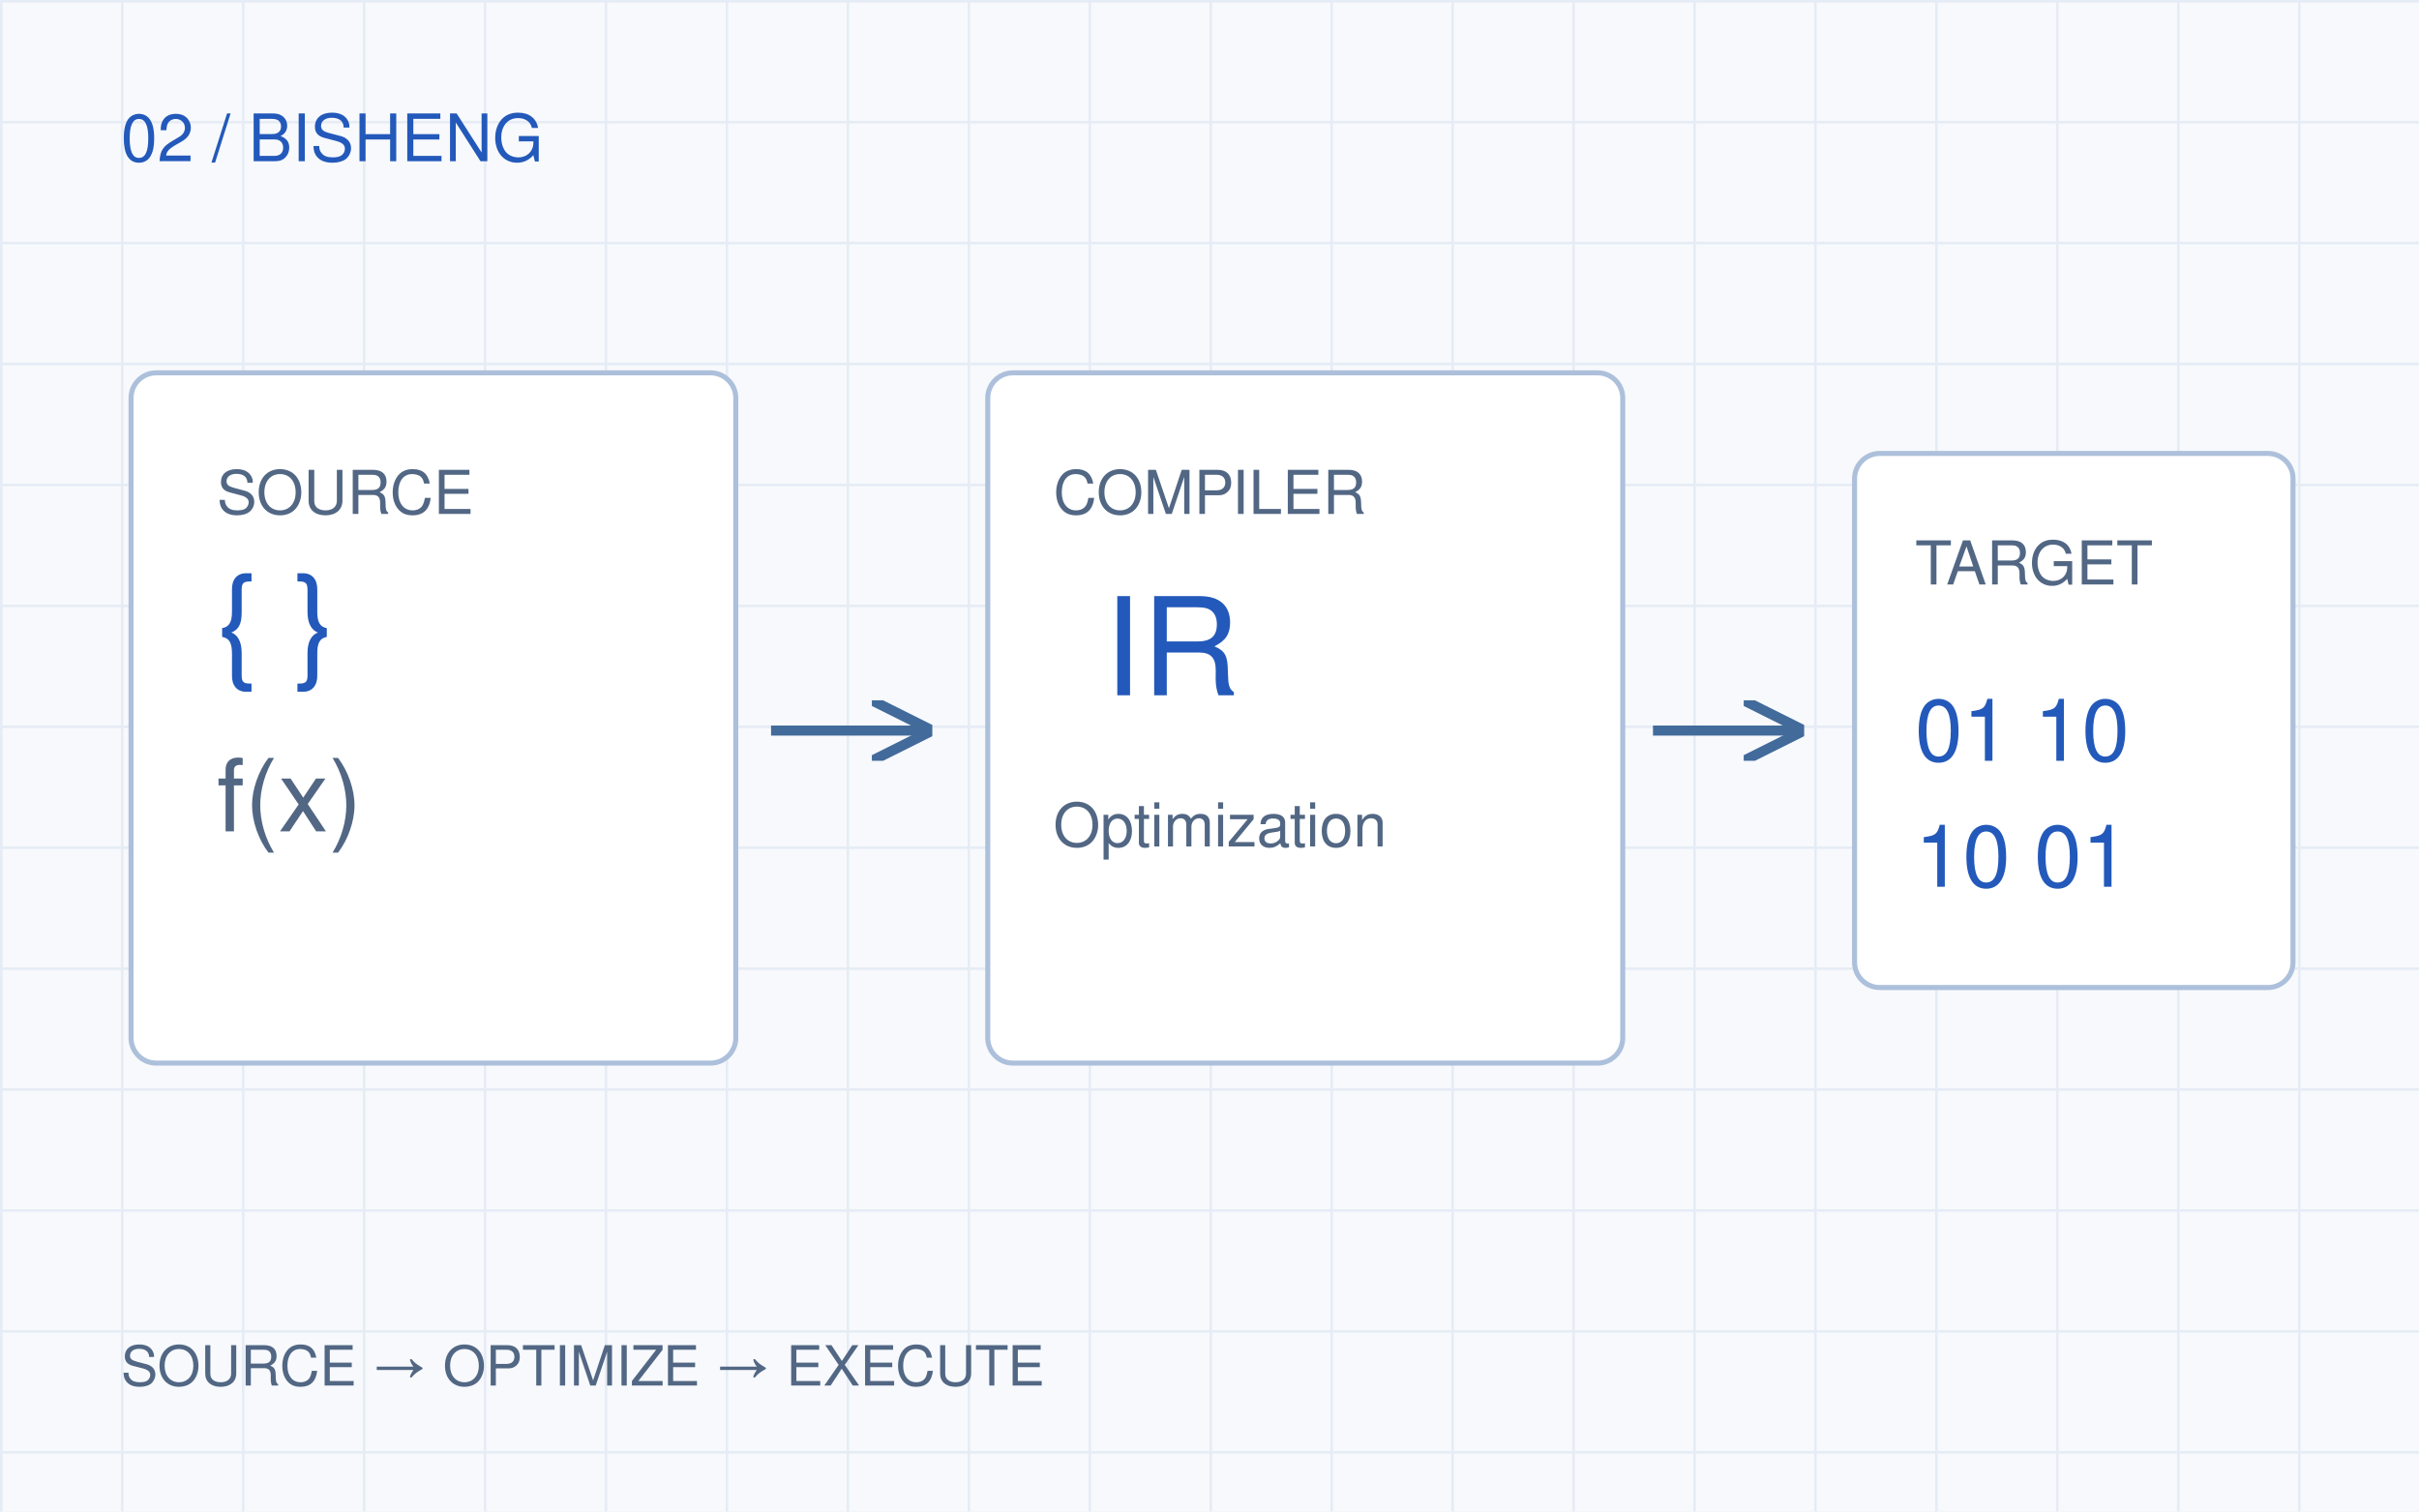
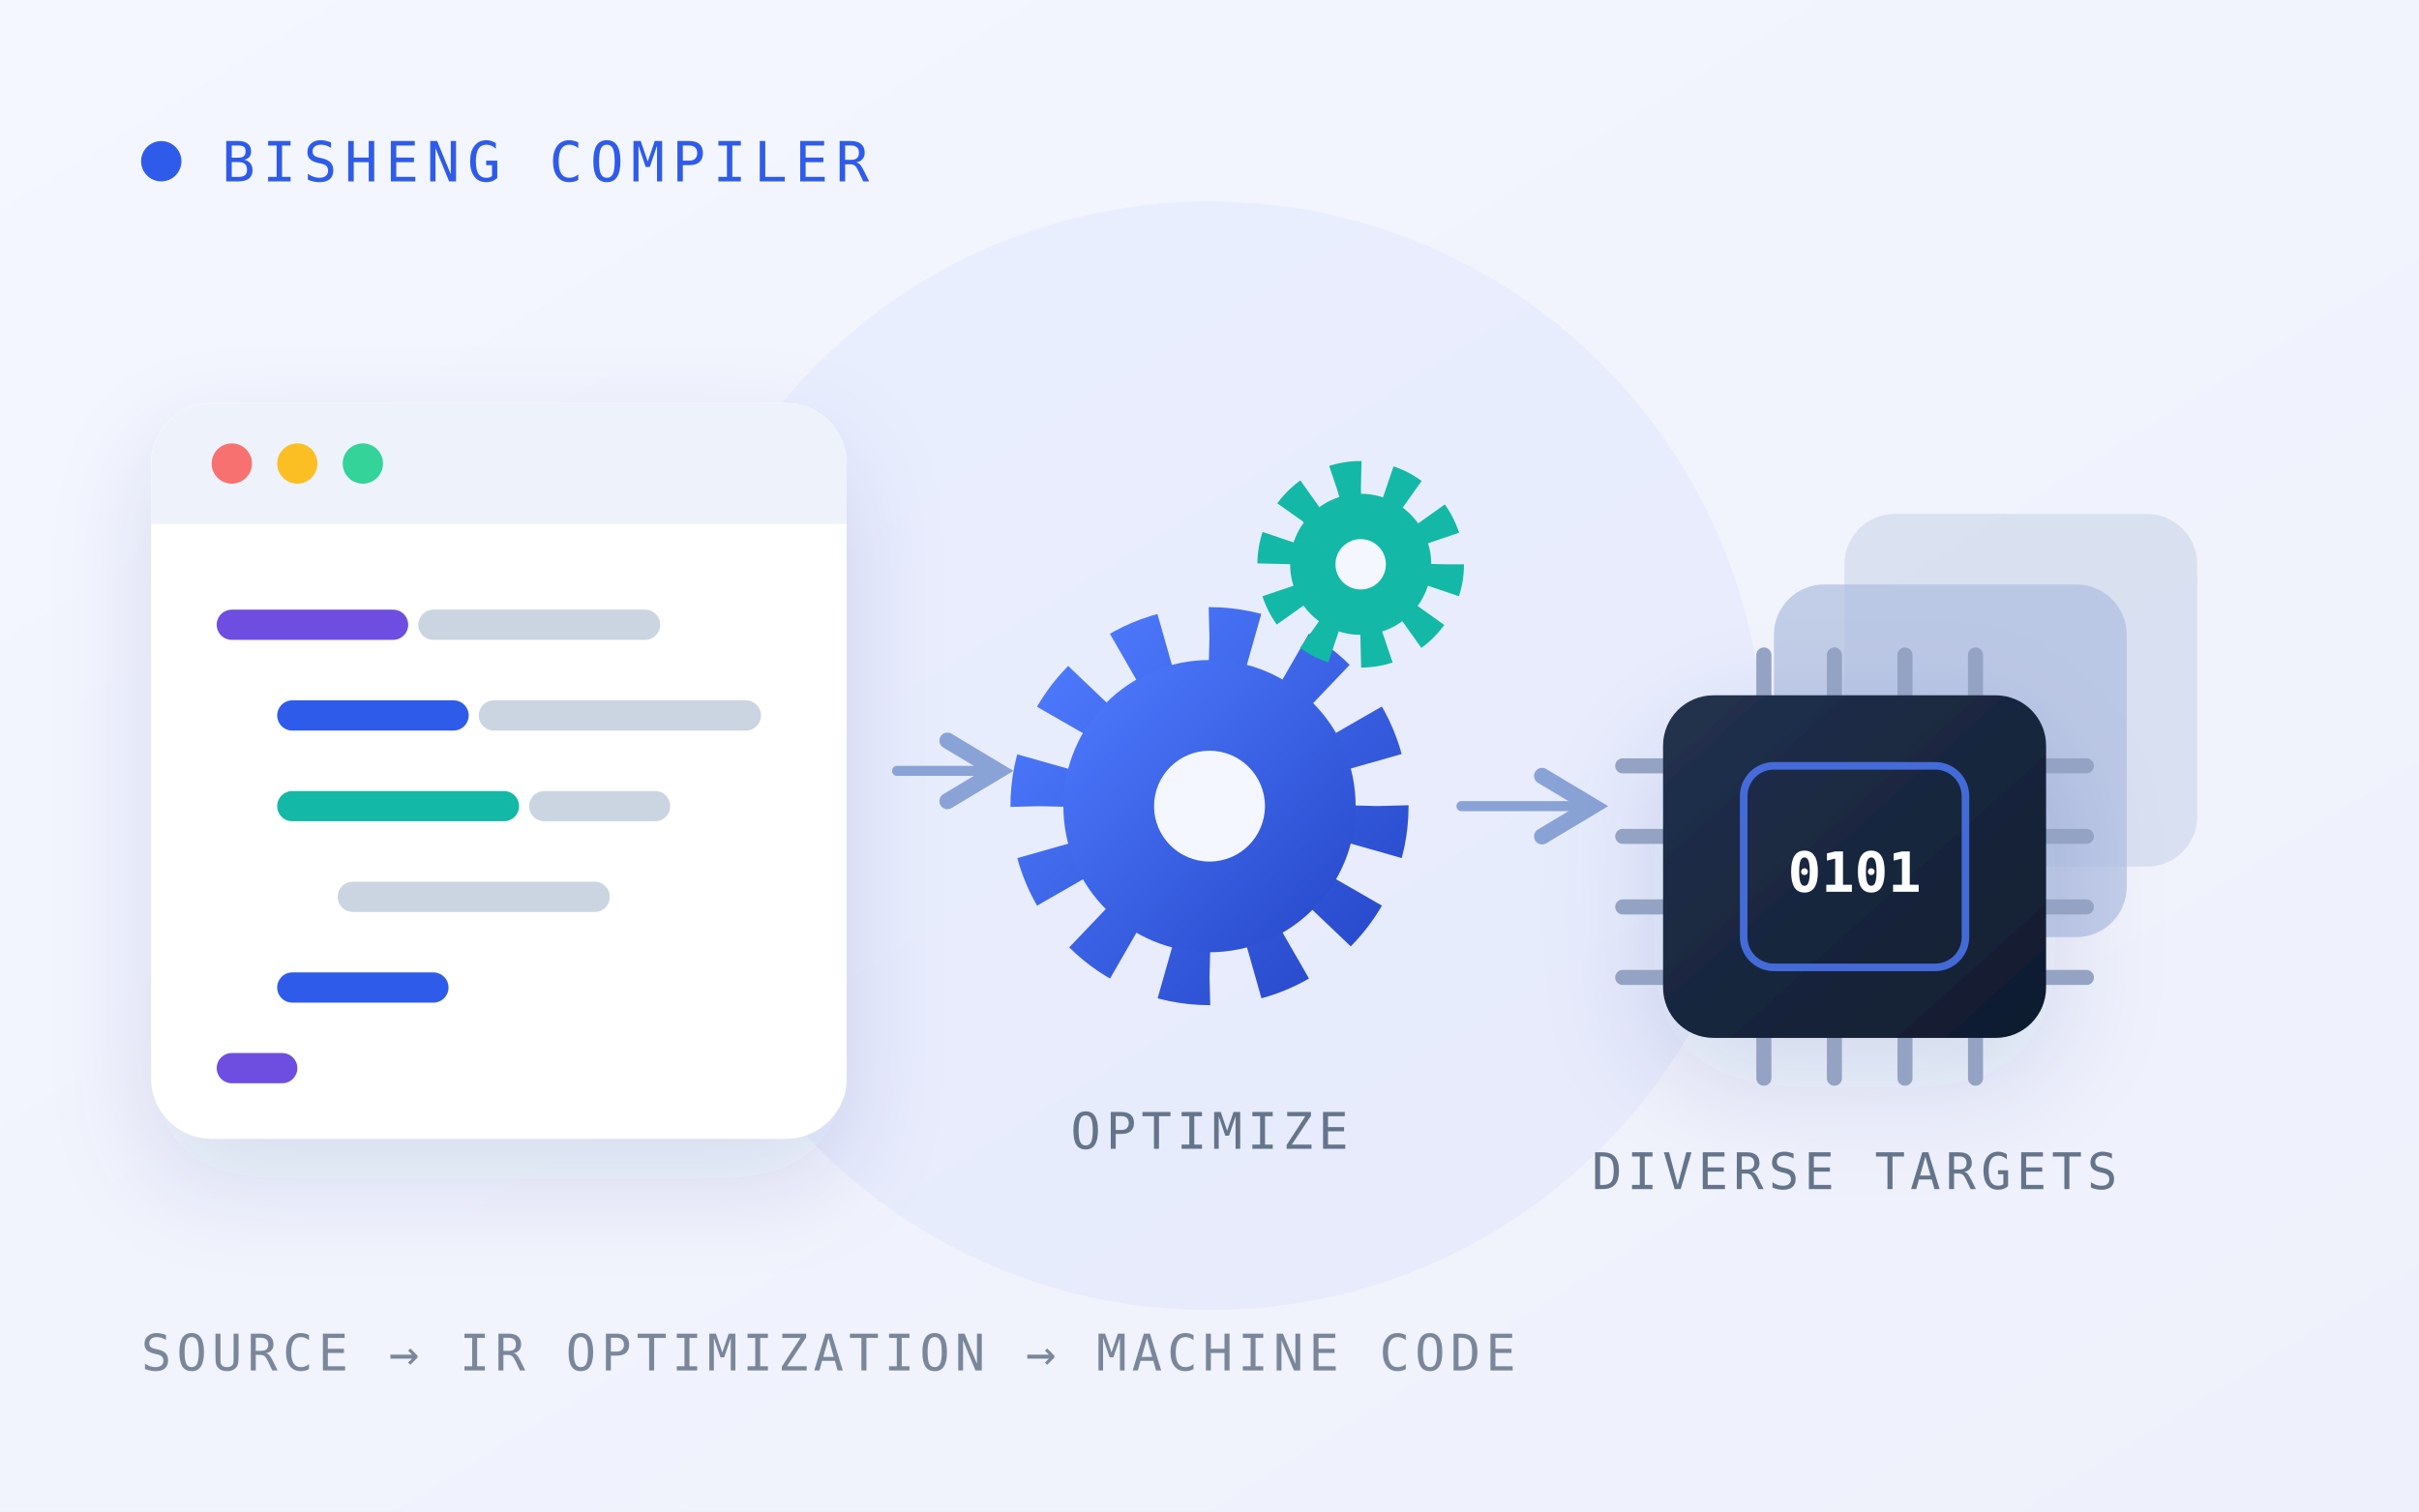
- <svg xmlns="http://www.w3.org/2000/svg" viewBox="0 0 480 300">
+ <svg xmlns="http://www.w3.org/2000/svg" viewBox="0 0 480 300" role="img" aria-label="Source code optimized by a compiler into machine code for multiple processor targets">
  <defs>
-     <pattern id="grid" width="24" height="24" patternUnits="userSpaceOnUse">
-       <path d="M24 0H0V24" fill="none" stroke="#e6ecf5" stroke-width="1" />
-     </pattern>
-     <marker id="arrow" markerWidth="6" markerHeight="6" refX="5" refY="3" orient="auto">
-       <path d="M0 0L6 3L0 6" fill="none" stroke="#426b9b" />
+     <linearGradient id="bg" x1="0" y1="0" x2="1" y2="1">
+       <stop offset="0" stop-color="#f4f7ff" />
+       <stop offset="1" stop-color="#eef0fb" />
+     </linearGradient>
+     <linearGradient id="blue" x1="0" y1="0" x2="1" y2="1">
+       <stop offset="0" stop-color="#4f7cff" />
+       <stop offset="1" stop-color="#2647c9" />
+     </linearGradient>
+     <linearGradient id="chip" x1="0" y1="0" x2="1" y2="1">
+       <stop offset="0" stop-color="#22324f" />
+       <stop offset="1" stop-color="#0f1b2d" />
+     </linearGradient>
+     <filter id="shadow" x="-20%" y="-20%" width="140%" height="160%">
+       <feDropShadow dx="0" dy="8" stdDeviation="10" flood-color="#1e3a8a" flood-opacity=".12" />
+     </filter>
+     <marker id="arrow" markerWidth="8" markerHeight="8" refX="6" refY="4" orient="auto">
+       <path d="M1 1L6 4L1 7" fill="none" stroke="#8aa3d6" stroke-width="1.6" stroke-linecap="round" />
    </marker>
  </defs>
-   <rect width="480" height="300" fill="#f7f9fc" />
-   <rect width="480" height="300" fill="url(#grid)" />
-   <g font-family="Helvetica,Arial,sans-serif" fill="#22334b">
-     <text x="24" y="32" font-size="13" fill="#2359ba">02 / BISHENG</text>
-     <text x="24" y="275" font-size="11" fill="#526784">SOURCE → OPTIMIZE → EXECUTE</text>
-     <rect x="26" y="74" width="120" height="137" rx="5" fill="white" stroke="#adc0db" />
-     <text x="38" y="147.5" font-size="14" fill="#526784" />
-     <text x="43" y="102" font-size="12" fill="#526784">SOURCE</text>
-     <text x="43" y="132" font-size="25" fill="#2359ba">{ }</text>
-     <text x="43" y="165" font-size="20" fill="#526784">f(x)</text>
-     <path d="M153 145L183 145" stroke="#426b9b" stroke-width="2" marker-end="url(#arrow)" />
-     <rect x="196" y="74" width="126" height="137" rx="5" fill="white" stroke="#adc0db" />
-     <text x="208" y="147.5" font-size="14" fill="#526784" />
-     <text x="209" y="102" font-size="12" fill="#526784">COMPILER</text>
-     <text x="219" y="138" font-size="27" fill="#2359ba">IR</text>
-     <text x="209" y="168" font-size="12" fill="#526784">Optimization</text>
-     <path d="M328 145L356 145" stroke="#426b9b" stroke-width="2" marker-end="url(#arrow)" />
-     <rect x="368" y="90" width="87" height="106" rx="5" fill="white" stroke="#adc0db" />
-     <text x="380" y="148.0" font-size="14" fill="#526784" />
-     <text x="380" y="116" font-size="12" fill="#526784">TARGET</text>
-     <text x="380" y="151" font-size="17" fill="#2359ba">01 10</text>
-     <text x="380" y="176" font-size="17" fill="#2359ba">10 01</text>
+   <rect width="480" height="300" fill="url(#bg)" />
+   <circle cx="240" cy="150" r="110" fill="#4f7cff" opacity=".06" />
+   <g font-family="'JetBrains Mono',Menlo,monospace">
+     <circle cx="32" cy="32" r="4" fill="#2f5bea" />
+     <text x="44" y="36" font-size="11" letter-spacing="1.5" fill="#2f5bea">BISHENG COMPILER</text>
  </g>
+   <g filter="url(#shadow)">
+     <rect x="30" y="80" width="138" height="146" rx="12" fill="#fff" />
+   </g>
+   <path d="M30 92A12 12 0 0 1 42 80H156A12 12 0 0 1 168 92V104H30Z" fill="#eef2fb" />
+   <circle cx="46" cy="92" r="4" fill="#f87171" />
+   <circle cx="59" cy="92" r="4" fill="#fbbf24" />
+   <circle cx="72" cy="92" r="4" fill="#34d399" />
+   <g stroke-linecap="round" stroke-width="6">
+     <path d="M46 124H78" stroke="#6d4ee0" />
+     <path d="M86 124H128" stroke="#cbd5e1" />
+     <path d="M58 142H90" stroke="#2f5bea" />
+     <path d="M98 142H148" stroke="#cbd5e1" />
+     <path d="M58 160H100" stroke="#14b8a6" />
+     <path d="M108 160H130" stroke="#cbd5e1" />
+     <path d="M70 178H118" stroke="#cbd5e1" />
+     <path d="M58 196H86" stroke="#2f5bea" />
+     <path d="M46 212H56" stroke="#6d4ee0" />
+   </g>
+   <path d="M178 153H198" stroke="#8aa3d6" stroke-width="2" stroke-linecap="round" marker-end="url(#arrow)" />
+   <g transform="translate(240 160)">
+     <g>
+       <circle r="34" fill="none" stroke="url(#blue)" stroke-width="11" stroke-dasharray="8.9 8.9" />
+       <circle r="29" fill="url(#blue)" />
+       <circle r="11" fill="#f4f7ff" />
+       <animateTransform attributeName="transform" type="rotate" from="0" to="360" dur="14s" repeatCount="indefinite" />
+     </g>
+   </g>
+   <g transform="translate(270 112)">
+     <g>
+       <circle r="17" fill="none" stroke="#14b8a6" stroke-width="7" stroke-dasharray="5.3 5.4" />
+       <circle r="14" fill="#14b8a6" />
+       <circle r="5" fill="#f4f7ff" />
+       <animateTransform attributeName="transform" type="rotate" from="360" to="0" dur="7s" repeatCount="indefinite" />
+     </g>
+   </g>
+   <text x="240" y="228" text-anchor="middle" font-family="'JetBrains Mono',Menlo,monospace" font-size="10" letter-spacing="1" fill="#64748b">OPTIMIZE</text>
+   <path d="M290 160H316" stroke="#8aa3d6" stroke-width="2" stroke-linecap="round" marker-end="url(#arrow)" />
+   <rect x="366" y="102" width="70" height="70" rx="10" fill="#c7d2e8" opacity=".55" />
+   <rect x="352" y="116" width="70" height="70" rx="10" fill="#aebde0" opacity=".7" />
+   <g filter="url(#shadow)">
+     <g stroke="#94a3c4" stroke-width="3" stroke-linecap="round">
+       <path d="M350 138V130M364 138V130M378 138V130M392 138V130M350 214V206M364 214V206M378 214V206M392 214V206M330 152H322M330 166H322M330 180H322M330 194H322M406 152H414M406 166H414M406 180H414M406 194H414" />
+     </g>
+     <rect x="330" y="138" width="76" height="68" rx="10" fill="url(#chip)" />
+   </g>
+   <rect x="346" y="152" width="44" height="40" rx="6" fill="none" stroke="#4f7cff" stroke-width="1.5" opacity=".8" />
+   <text x="368" y="177" text-anchor="middle" font-family="'JetBrains Mono',Menlo,monospace" font-size="11" font-weight="600" fill="#fff">0101</text>
+   <text x="368" y="236" text-anchor="middle" font-family="'JetBrains Mono',Menlo,monospace" font-size="10" letter-spacing="1" fill="#64748b">DIVERSE TARGETS</text>
+   <text x="28" y="272" font-family="'JetBrains Mono',Menlo,monospace" font-size="10" letter-spacing="1" fill="#7a879b">SOURCE → IR OPTIMIZATION → MACHINE CODE</text>
</svg>
